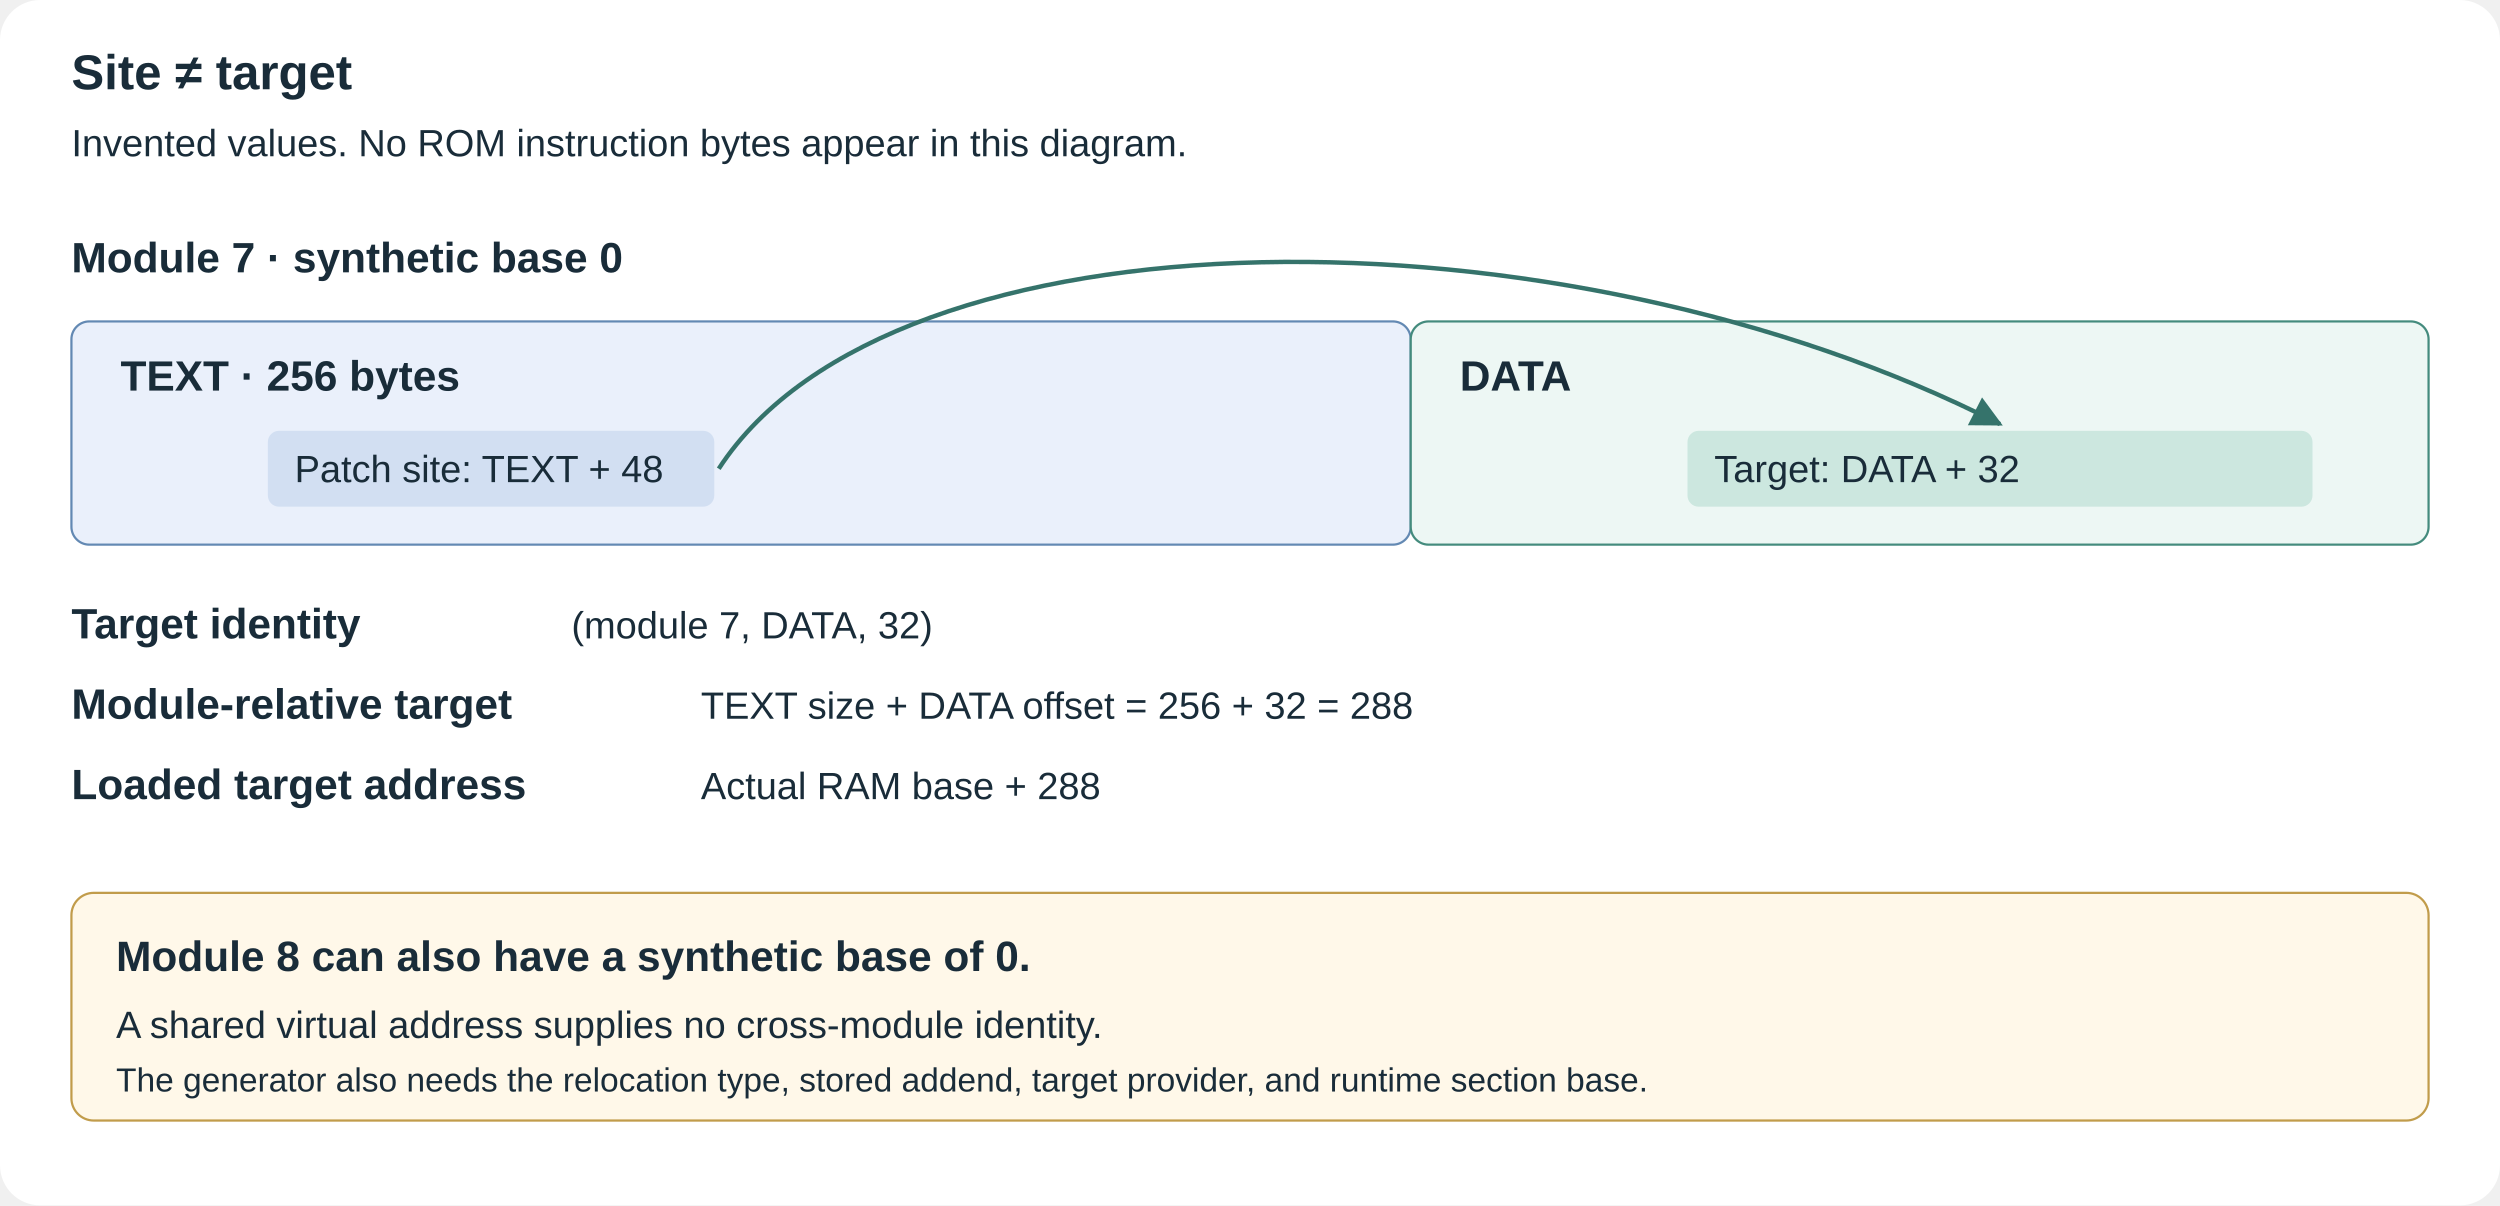
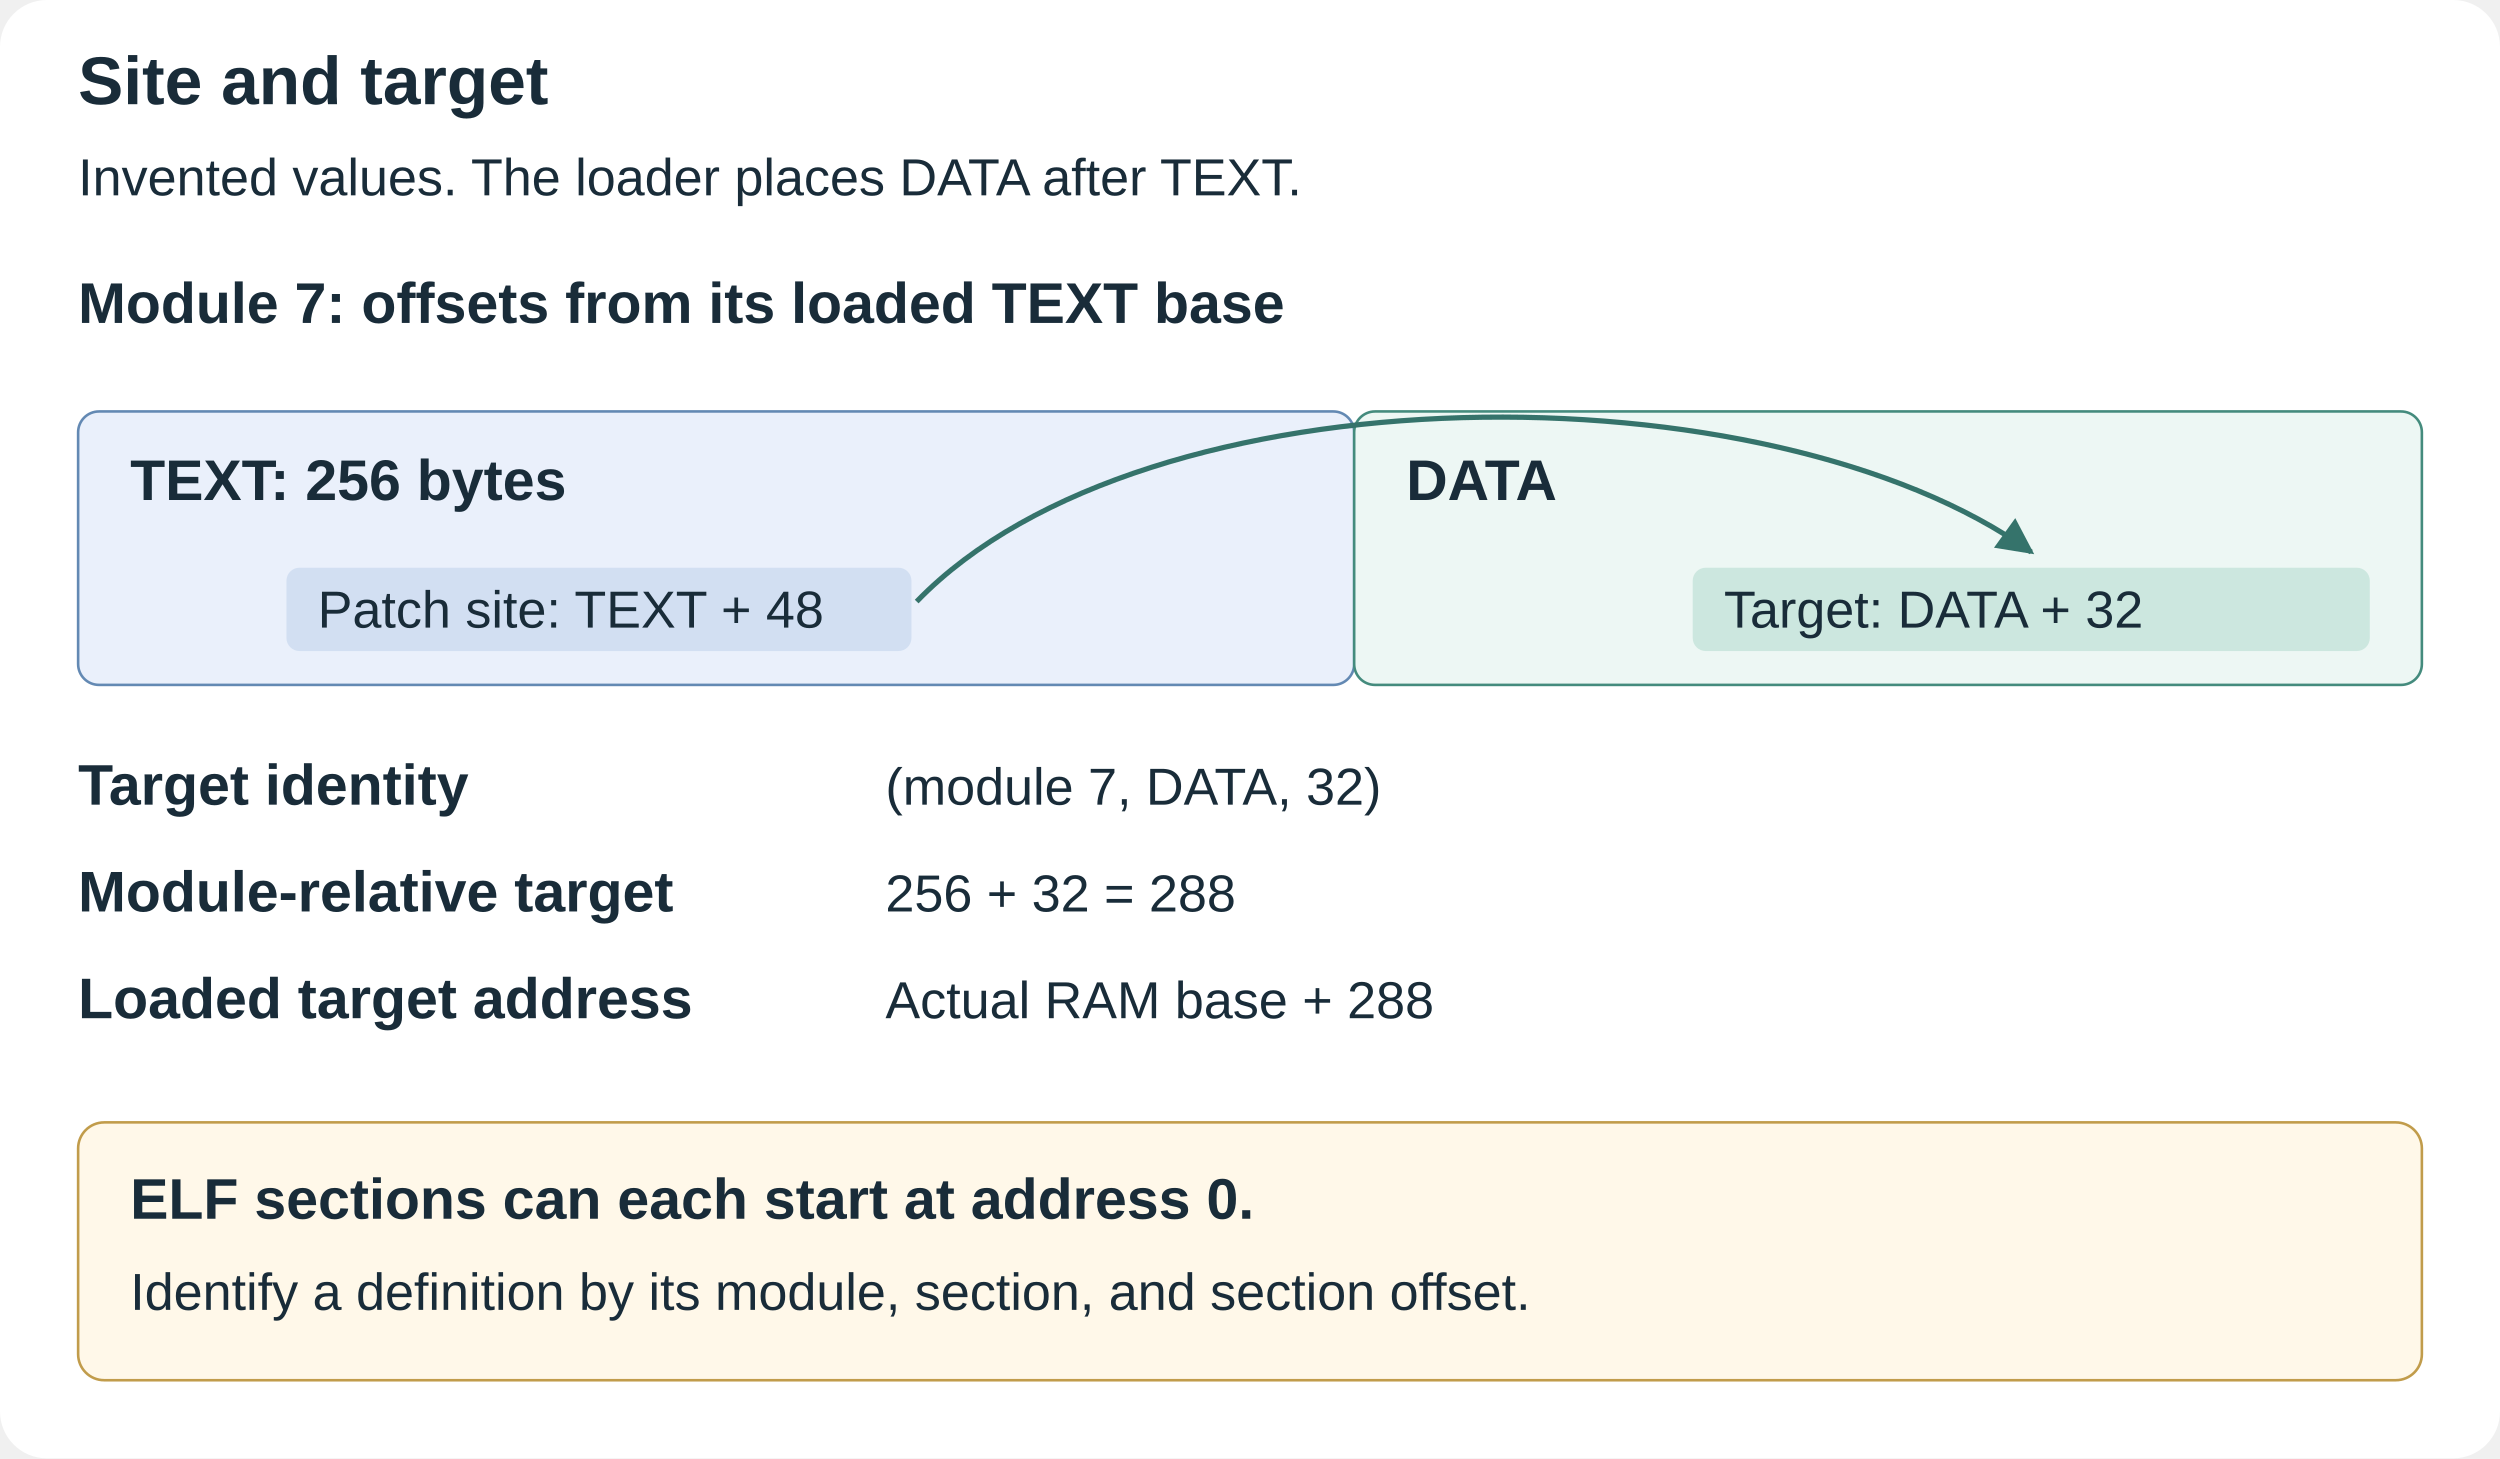
- <svg xmlns="http://www.w3.org/2000/svg" viewBox="0 0 1120 540" role="img" aria-labelledby="jfg-sites-and-bases-title jfg-sites-and-bases-desc">
+ <svg xmlns="http://www.w3.org/2000/svg" id="jfg-sites" viewBox="0 0 960 560" role="img" aria-labelledby="jfg-sites-title jfg-sites-desc">
  <defs>
-     <marker id="jfg-sites-and-bases-arrow" viewBox="0 0 10 10" refX="9" refY="5" markerWidth="7" markerHeight="7" orient="auto">
+     <marker id="jfg-sites-arrow" viewBox="0 0 10 10" refX="9" refY="5" markerWidth="7" markerHeight="7" orient="auto">
      <path d="M0 0 10 5 0 10z" fill="#35736b" />
    </marker>
  </defs>
-   <style>text{font-family:Arial,Helvetica,sans-serif;fill:#192c39}.h{font-size:22px;font-weight:700}.label{font-size:19px;font-weight:700}.small{font-size:17px}.tiny{font-size:15px}</style>
-   <rect width="1120" height="540" rx="18" fill="#fff" />
-   <text x="32" y="40" class="h">Site ≠ target</text>
-   <text x="32" y="70" class="small">Invented values. No ROM instruction bytes appear in this diagram.</text>
-   <text x="32" y="122" class="label">Module 7 · synthetic base 0</text>
-   <rect x="32" y="144" width="600" height="100" rx="8" fill="#eaf0fb" stroke="#6389b3" />
-   <rect x="632" y="144" width="456" height="100" rx="8" fill="#edf7f4" stroke="#448b7d" />
-   <text x="54" y="175" class="label">TEXT · 256 bytes</text>
-   <text x="654" y="175" class="label">DATA</text>
-   <rect x="120" y="193" width="200" height="34" rx="5" fill="#d2dff2" />
-   <text x="132" y="216" class="small">Patch site: TEXT + 48</text>
-   <rect x="756" y="193" width="280" height="34" rx="5" fill="#cce7df" />
-   <text x="768" y="216" class="small">Target: DATA + 32</text>
-   <path d="M322 210C400 90 700 90 896 190" fill="none" stroke="#35736b" stroke-width="2" marker-end="url(#jfg-sites-and-bases-arrow)" />
-   <text x="32" y="286" class="label">Target identity</text>
-   <text x="256" y="286" class="small">(module 7, DATA, 32)</text>
-   <text x="32" y="322" class="label">Module-relative target</text>
-   <text x="314" y="322" class="small">TEXT size + DATA offset = 256 + 32 = 288</text>
-   <text x="32" y="358" class="label">Loaded target address</text>
-   <text x="314" y="358" class="small">Actual RAM base + 288</text>
-   <rect x="32" y="400" width="1056" height="102" rx="10" fill="#fff8e9" stroke="#c19c4b" />
-   <text x="52" y="435" class="label">Module 8 can also have a synthetic base of 0.</text>
-   <text x="52" y="465" class="small">A shared virtual address supplies no cross-module identity.</text>
-   <text x="52" y="489" class="tiny">The generator also needs the relocation type, stored addend, target provider, and runtime section base.</text>
+   <style>#jfg-sites text{font-family:Arial,Helvetica,sans-serif;fill:#192c39}#jfg-sites .h{font-size:26px;font-weight:700}#jfg-sites .label{font-size:22px;font-weight:700}#jfg-sites .small{font-size:20px}</style>
+   <rect width="960" height="560" rx="18" fill="#fff" />
+   <text x="30" y="40" class="h">Site and target</text>
+   <text x="30" y="75" class="small">Invented values. The loader places DATA after TEXT.</text>
+   <text x="30" y="124" class="label">Module 7: offsets from its loaded TEXT base</text>
+   <rect x="30" y="158" width="490" height="105" rx="8" fill="#eaf0fb" stroke="#6389b3" />
+   <rect x="520" y="158" width="410" height="105" rx="8" fill="#edf7f4" stroke="#448b7d" />
+   <text x="50" y="192" class="label">TEXT: 256 bytes</text>
+   <text x="540" y="192" class="label">DATA</text>
+   <rect x="110" y="218" width="240" height="32" rx="5" fill="#d2dff2" />
+   <text x="122" y="241" class="small">Patch site: TEXT + 48</text>
+   <rect x="650" y="218" width="260" height="32" rx="5" fill="#cce7df" />
+   <text x="662" y="241" class="small">Target: DATA + 32</text>
+   <path d="M352 231C440 140 680 140 780 212" fill="none" stroke="#35736b" stroke-width="2" marker-end="url(#jfg-sites-arrow)" />
+   <text x="30" y="309" class="label">Target identity</text>
+   <text x="340" y="309" class="small">(module 7, DATA, 32)</text>
+   <text x="30" y="350" class="label">Module-relative target</text>
+   <text x="340" y="350" class="small">256 + 32 = 288</text>
+   <text x="30" y="391" class="label">Loaded target address</text>
+   <text x="340" y="391" class="small">Actual RAM base + 288</text>
+   <rect x="30" y="431" width="900" height="99" rx="10" fill="#fff8e9" stroke="#c19c4b" />
+   <text x="50" y="468" class="label">ELF sections can each start at address 0.</text>
+   <text x="50" y="503" class="small">Identify a definition by its module, section, and section offset.</text>
</svg>
